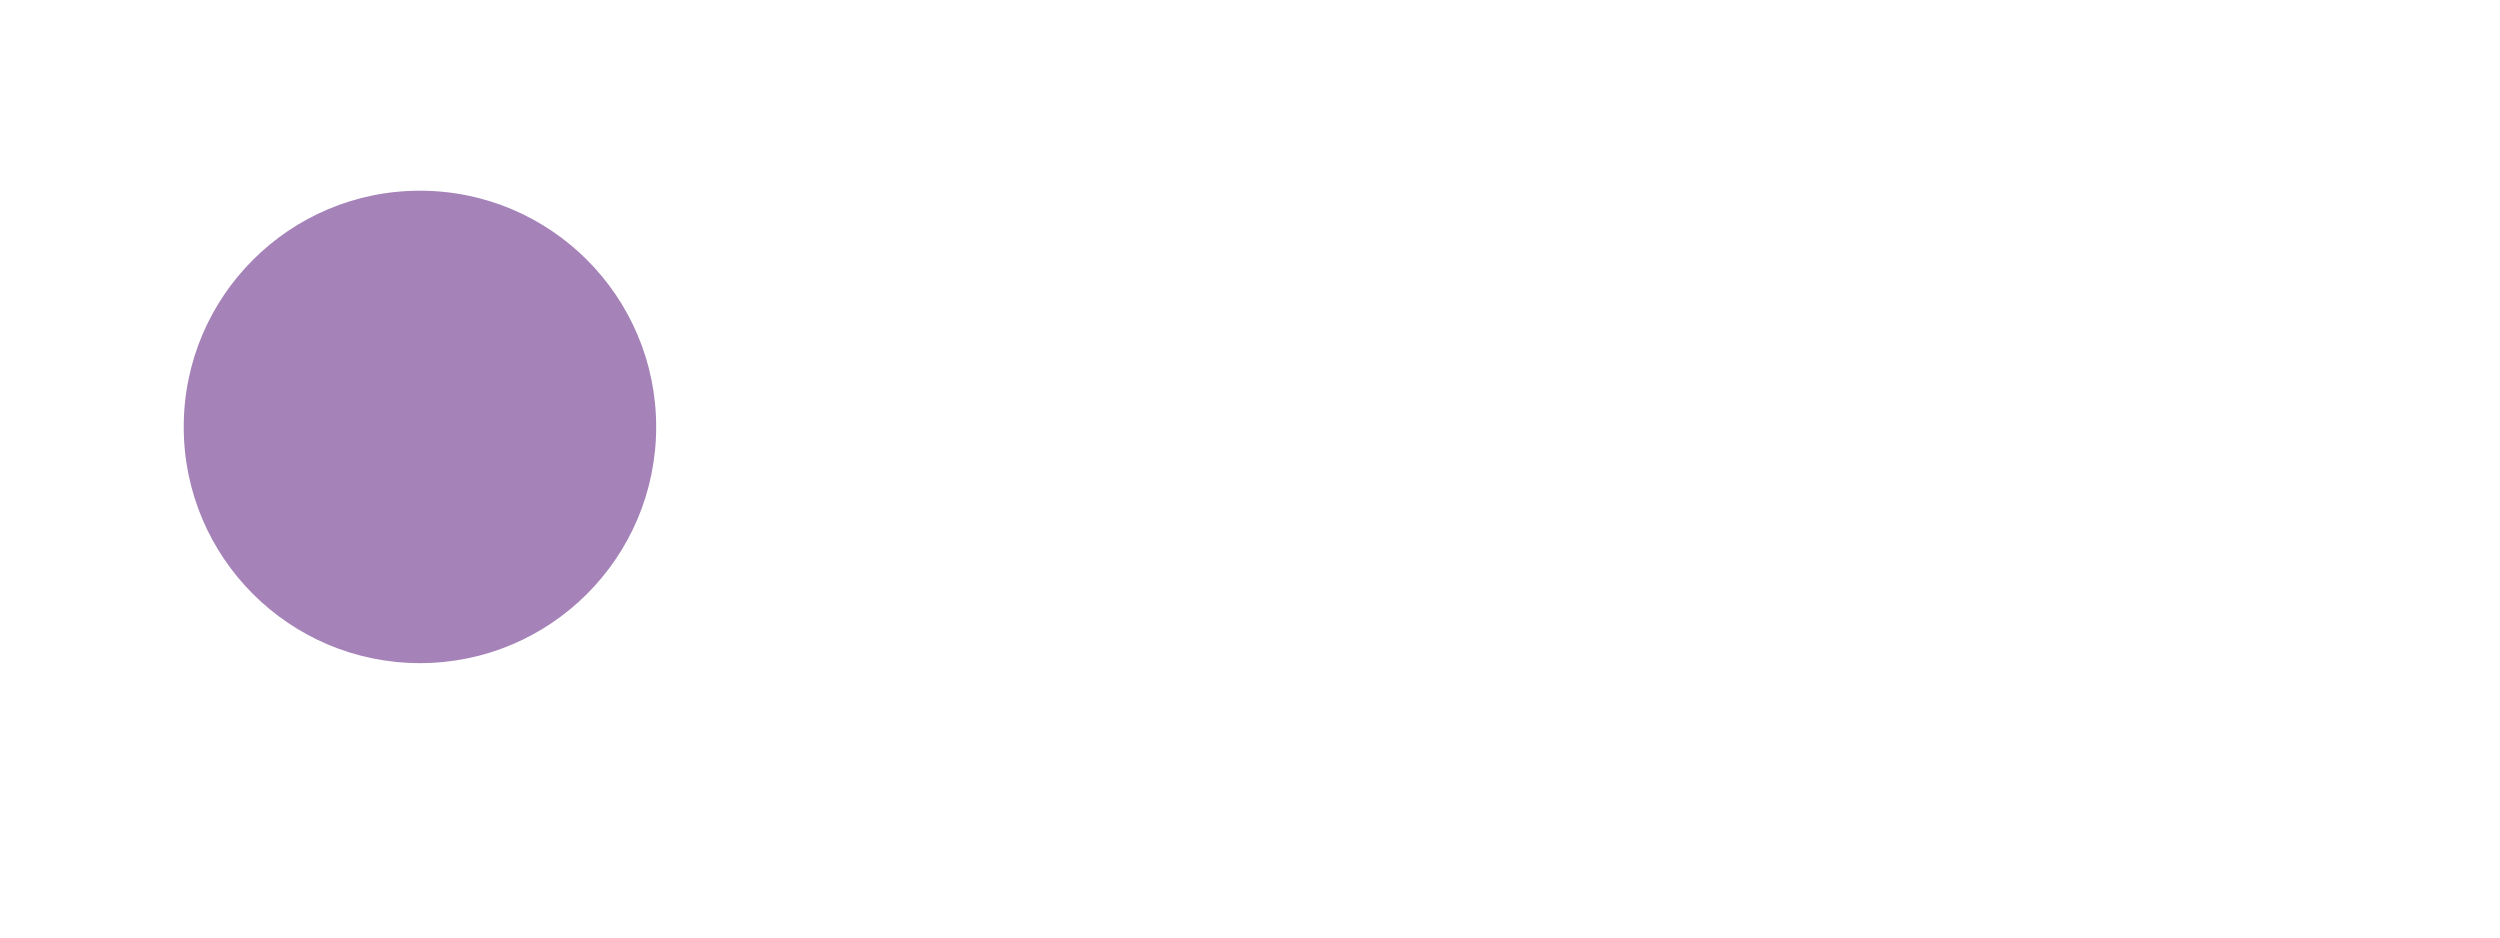
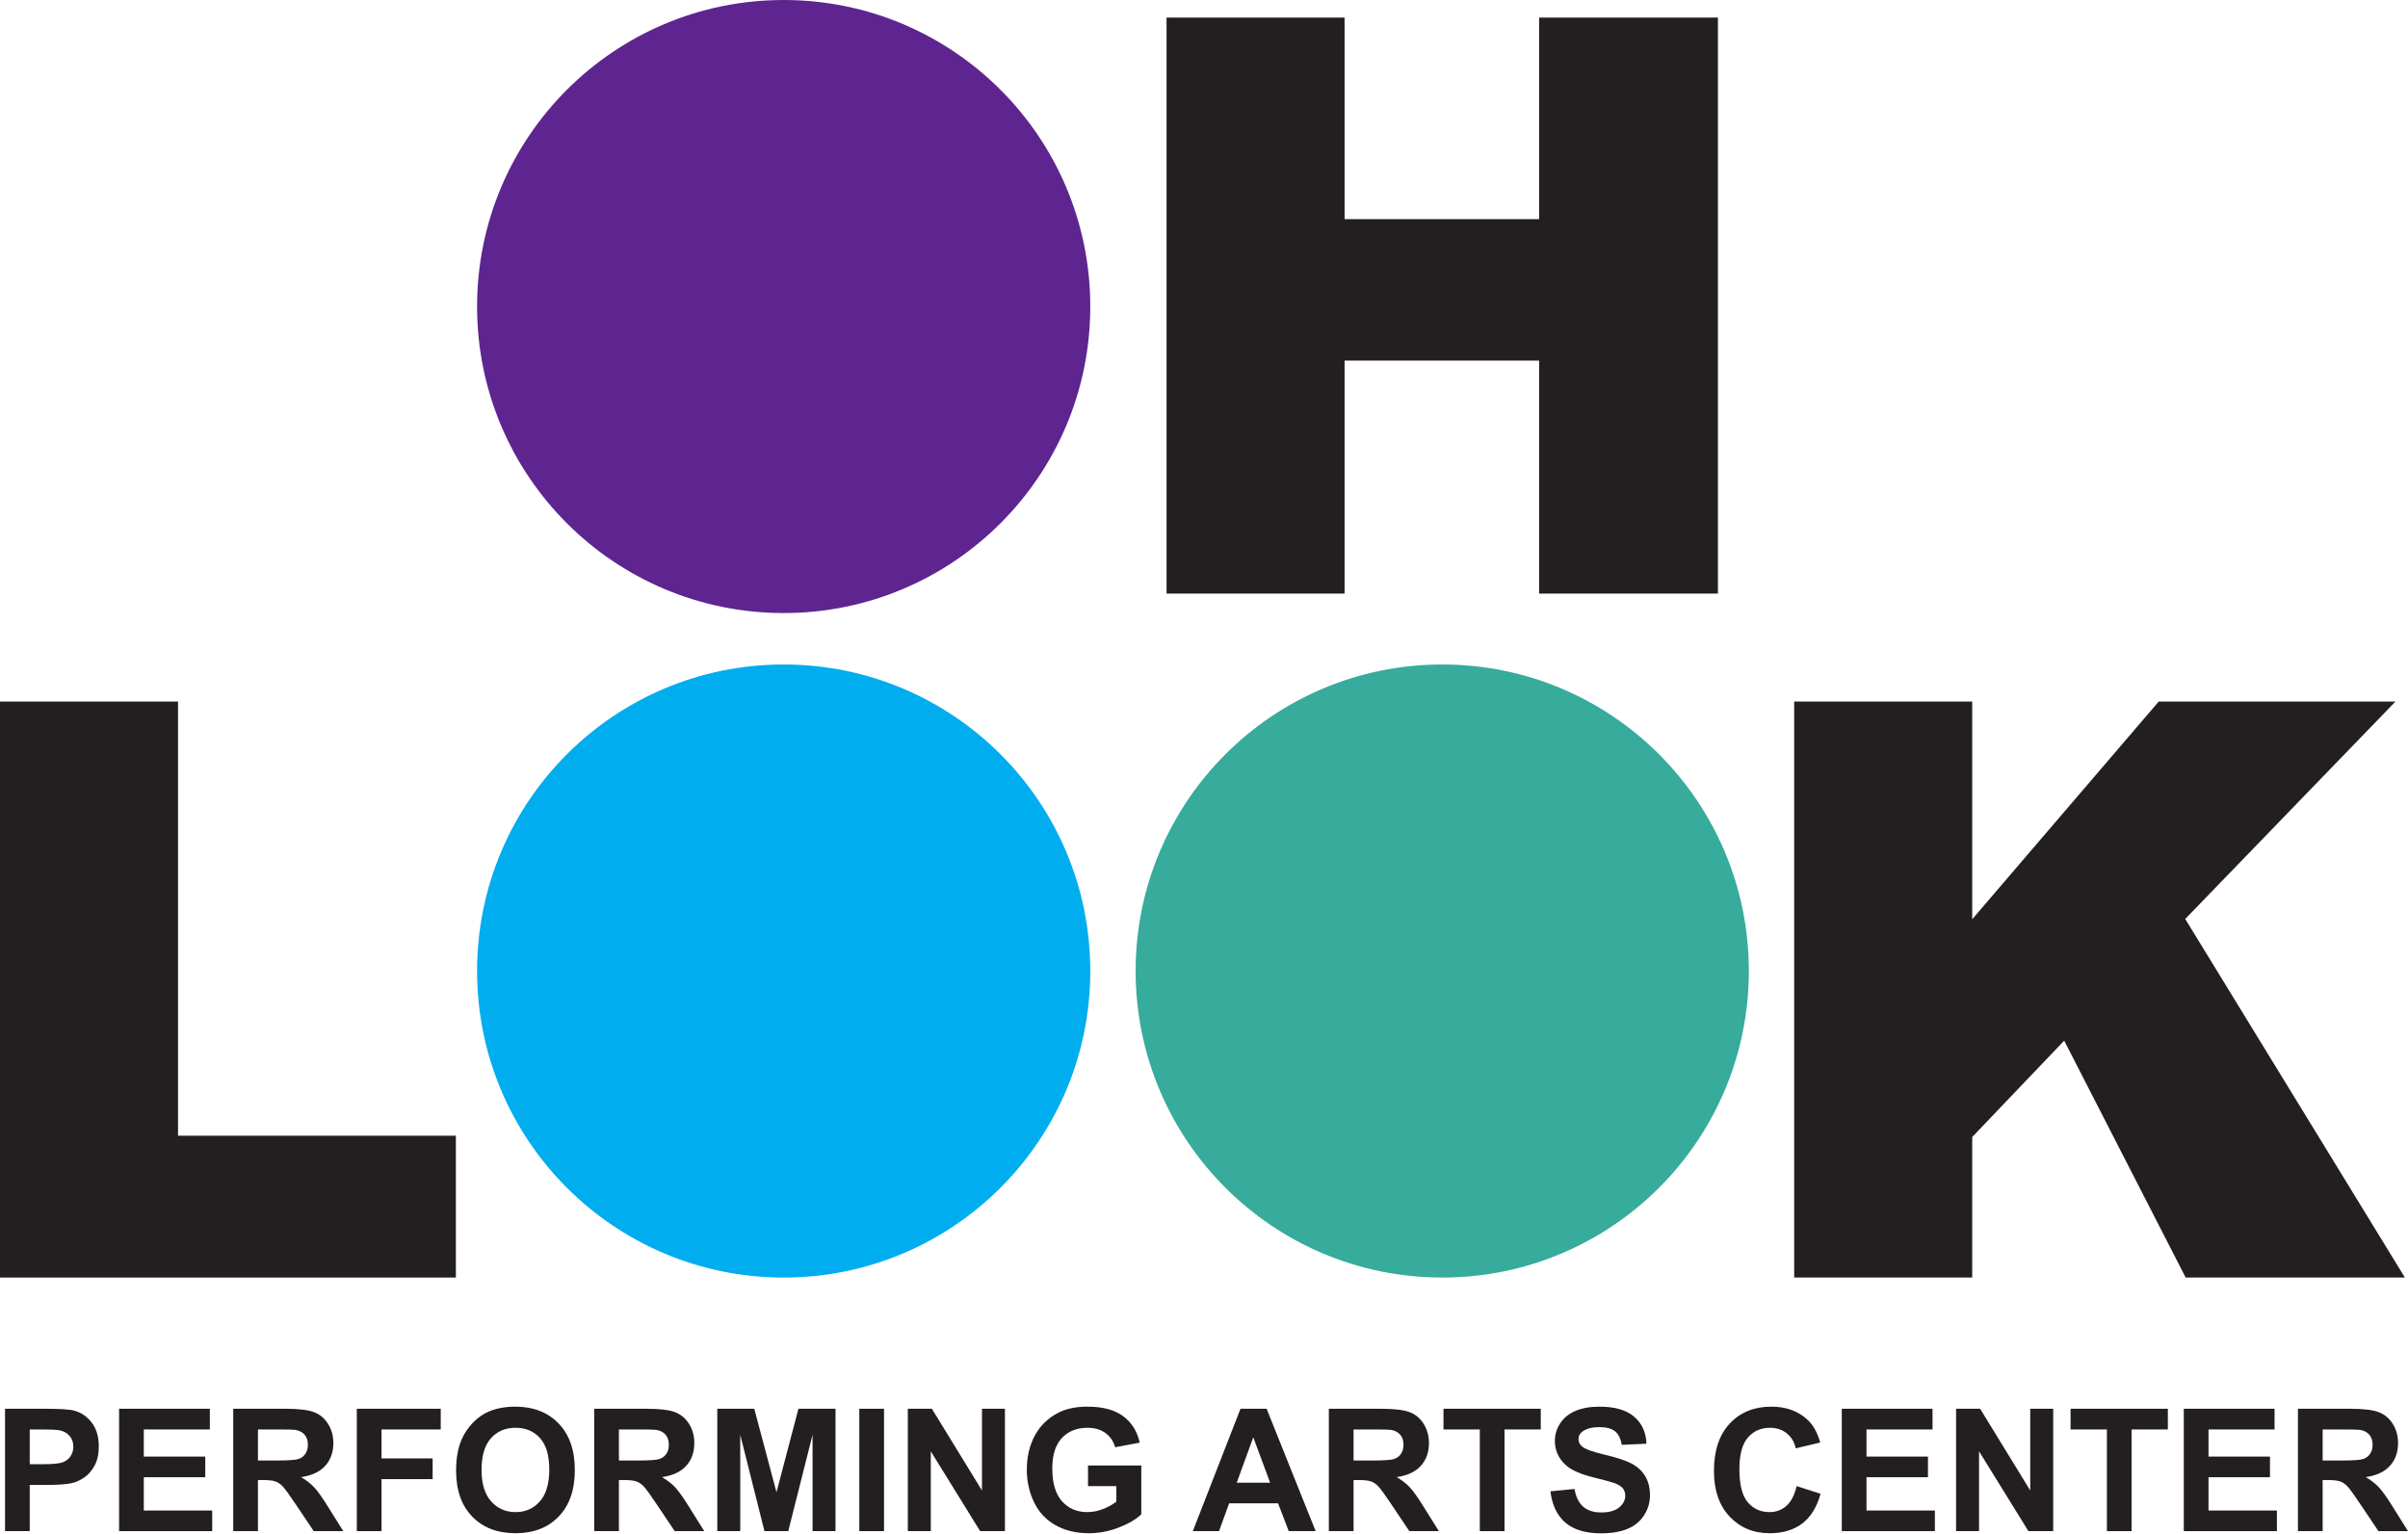
- <svg xmlns="http://www.w3.org/2000/svg" width="800" height="300" viewBox="0 0 211.667 79.375" version="1.1" id="svg8">
-   <defs id="defs2" />
-   <g id="layer1" transform="translate(0,-217.625)">
-     <path style="opacity:0.489;fill:#47006c;fill-opacity:1;stroke:none;stroke-width:0.264;stroke-miterlimit:4;stroke-dasharray:none;stroke-opacity:1" d="m 55.556,253.771 a 20,20 0 0 1 -20,20 20,20 0 0 1 -20,-20 20,20 0 0 1 20,-20 20,20 0 0 1 20,20 z" id="path4518" />
+ <svg xmlns="http://www.w3.org/2000/svg" width="74.513mm" height="47.458mm" viewBox="0 0 74.513 47.458" version="1.1" id="svg700">
+   <defs id="defs694" />
+   <g id="layer1" transform="translate(-81.16363,-69.65501)">
+     <g transform="matrix(0.3527778,0,0,-0.3527778,49.86614,260.1843)" id="g692">
+       <g transform="translate(91.3262,414.667)" id="g44">
+         <path id="path46" style="fill:#231f20;fill-opacity:1;fill-rule:nonzero;stroke:none" d="m 0,0 v -3.047 h 1.187 c 0.854,0 1.425,0.057 1.713,0.169 0.288,0.112 0.514,0.288 0.678,0.527 0.163,0.24 0.245,0.518 0.245,0.835 0,0.391 -0.115,0.713 -0.344,0.967 C 3.25,-0.295 2.959,-0.137 2.607,-0.073 2.349,-0.024 1.829,0 1.047,0 Z M -2.168,-8.921 V 1.816 H 1.311 C 2.629,1.816 3.489,1.763 3.889,1.655 4.504,1.494 5.02,1.144 5.435,0.604 5.85,0.064 6.057,-0.632 6.057,-1.486 6.057,-2.146 5.937,-2.7 5.698,-3.149 5.459,-3.599 5.155,-3.951 4.787,-4.208 4.417,-4.464 4.043,-4.634 3.662,-4.717 3.145,-4.819 2.395,-4.87 1.414,-4.87 H 0 v -4.051 z" />
+       </g>
+       <g transform="translate(99.1631,405.7461)" id="g48">
+         <path id="path50" style="fill:#231f20;fill-opacity:1;fill-rule:nonzero;stroke:none" d="M 0,0 V 10.737 H 7.961 V 8.921 H 2.168 V 6.541 H 7.559 V 4.731 H 2.168 V 1.81 H 8.167 V 0 Z" />
+       </g>
+       <g transform="translate(111.3433,411.9424)" id="g52">
+         <path id="path54" style="fill:#231f20;fill-opacity:1;fill-rule:nonzero;stroke:none" d="M 0,0 H 1.604 C 2.644,0 3.293,0.044 3.552,0.132 3.811,0.22 4.014,0.371 4.16,0.586 4.307,0.801 4.38,1.069 4.38,1.392 4.38,1.753 4.283,2.045 4.091,2.267 3.897,2.489 3.625,2.63 3.274,2.688 3.098,2.713 2.571,2.725 1.692,2.725 H 0 Z M -2.168,-6.196 V 4.541 H 2.395 C 3.542,4.541 4.376,4.444 4.896,4.252 5.416,4.059 5.833,3.716 6.145,3.223 6.458,2.729 6.614,2.166 6.614,1.531 6.614,0.726 6.377,0.06 5.903,-0.465 5.43,-0.99 4.722,-1.32 3.779,-1.457 4.248,-1.73 4.635,-2.031 4.94,-2.358 5.245,-2.686 5.657,-3.267 6.174,-4.102 L 7.485,-6.196 H 4.893 l -1.568,2.337 c -0.556,0.835 -0.937,1.36 -1.142,1.578 -0.205,0.217 -0.423,0.366 -0.652,0.446 -0.23,0.081 -0.594,0.121 -1.092,0.121 H 0 v -4.482 z" />
+       </g>
+       <g transform="translate(120.0151,405.7461)" id="g56">
+         <path id="path58" style="fill:#231f20;fill-opacity:1;fill-rule:nonzero;stroke:none" d="M 0,0 V 10.737 H 7.361 V 8.921 H 2.168 V 6.38 H 6.65 V 4.563 H 2.168 V 0 Z" />
+       </g>
+       <g transform="translate(130.9575,411.1221)" id="g60">
+         <path id="path62" style="fill:#231f20;fill-opacity:1;fill-rule:nonzero;stroke:none" d="m 0,0 c 0,-1.216 0.281,-2.138 0.842,-2.765 0.562,-0.628 1.275,-0.941 2.139,-0.941 0.864,0 1.573,0.311 2.127,0.934 C 5.663,-2.149 5.94,-1.216 5.94,0.029 5.94,1.26 5.67,2.178 5.131,2.783 4.591,3.389 3.875,3.691 2.981,3.691 2.087,3.691 1.367,3.385 0.82,2.772 0.273,2.159 0,1.235 0,0 m -2.234,-0.073 c 0,1.094 0.164,2.011 0.491,2.754 0.244,0.547 0.577,1.038 1,1.472 0.422,0.435 0.885,0.757 1.388,0.967 0.668,0.283 1.44,0.425 2.314,0.425 1.582,0 2.848,-0.491 3.798,-1.473 0.949,-0.981 1.424,-2.345 1.424,-4.093 0,-1.734 -0.471,-3.09 -1.413,-4.07 -0.943,-0.978 -2.203,-1.468 -3.78,-1.468 -1.596,0 -2.866,0.487 -3.808,1.461 -0.943,0.974 -1.414,2.316 -1.414,4.025" />
+       </g>
+       <g transform="translate(143.0059,411.9424)" id="g64">
+         <path id="path66" style="fill:#231f20;fill-opacity:1;fill-rule:nonzero;stroke:none" d="M 0,0 H 1.604 C 2.644,0 3.293,0.044 3.552,0.132 3.811,0.22 4.014,0.371 4.16,0.586 4.307,0.801 4.38,1.069 4.38,1.392 4.38,1.753 4.283,2.045 4.091,2.267 3.897,2.489 3.625,2.63 3.274,2.688 3.098,2.713 2.571,2.725 1.692,2.725 H 0 Z M -2.168,-6.196 V 4.541 H 2.395 C 3.542,4.541 4.376,4.444 4.896,4.252 5.416,4.059 5.833,3.716 6.145,3.223 6.458,2.729 6.614,2.166 6.614,1.531 6.614,0.726 6.377,0.06 5.903,-0.465 5.43,-0.99 4.722,-1.32 3.779,-1.457 4.248,-1.73 4.635,-2.031 4.94,-2.358 5.245,-2.686 5.657,-3.267 6.174,-4.102 L 7.485,-6.196 H 4.893 l -1.568,2.337 c -0.556,0.835 -0.937,1.36 -1.142,1.578 -0.205,0.217 -0.423,0.366 -0.652,0.446 -0.23,0.081 -0.594,0.121 -1.092,0.121 H 0 v -4.482 z" />
+       </g>
+       <g transform="translate(151.6338,405.7461)" id="g68">
+         <path id="path70" style="fill:#231f20;fill-opacity:1;fill-rule:nonzero;stroke:none" d="m 0,0 v 10.737 h 3.245 l 1.948,-7.324 1.926,7.324 h 3.252 V 0 H 8.357 V 8.452 L 6.226,0 H 4.138 L 2.014,8.452 V 0 Z" />
+       </g>
+       <path id="path72" style="fill:#231f20;fill-opacity:1;fill-rule:nonzero;stroke:none" d="m 164.092,416.483 h 2.168 v -10.737 h -2.168 z" />
+       <g transform="translate(168.3477,405.7461)" id="g74">
+         <path id="path76" style="fill:#231f20;fill-opacity:1;fill-rule:nonzero;stroke:none" d="m 0,0 v 10.737 h 2.109 l 4.395,-7.17 v 7.17 H 8.518 V 0 H 6.343 L 2.014,7.002 V 0 Z" />
+       </g>
+       <g transform="translate(184.1533,409.6943)" id="g78">
+         <path id="path80" style="fill:#231f20;fill-opacity:1;fill-rule:nonzero;stroke:none" d="M 0,0 V 1.809 H 4.673 V -2.469 C 4.219,-2.908 3.561,-3.295 2.699,-3.63 1.837,-3.964 0.964,-4.131 0.081,-4.131 c -1.123,0 -2.102,0.235 -2.937,0.706 -0.835,0.472 -1.463,1.146 -1.883,2.022 -0.42,0.877 -0.63,1.83 -0.63,2.86 0,1.118 0.235,2.112 0.703,2.981 0.469,0.87 1.155,1.536 2.059,1.999 0.688,0.357 1.545,0.536 2.57,0.536 1.333,0 2.374,-0.281 3.124,-0.839 C 3.836,5.574 4.319,4.802 4.534,3.815 L 2.38,3.413 C 2.229,3.94 1.945,4.356 1.527,4.661 1.11,4.967 0.588,5.119 -0.037,5.119 c -0.947,0 -1.7,-0.3 -2.259,-0.9 -0.559,-0.601 -0.839,-1.492 -0.839,-2.674 0,-1.274 0.283,-2.231 0.85,-2.867 0.566,-0.638 1.308,-0.956 2.226,-0.956 0.455,0 0.91,0.089 1.366,0.267 0.457,0.178 0.849,0.395 1.176,0.649 V 0 Z" />
+       </g>
+       <g transform="translate(200.1274,409.9941)" id="g82">
+         <path id="path84" style="fill:#231f20;fill-opacity:1;fill-rule:nonzero;stroke:none" d="M 0,0 -1.479,3.984 -2.93,0 Z M 3.992,-4.248 H 1.633 l -0.937,2.439 h -4.292 l -0.886,-2.439 h -2.3 L -2.6,6.489 h 2.292 z" />
+       </g>
+       <g transform="translate(207.4443,411.9424)" id="g86">
+         <path id="path88" style="fill:#231f20;fill-opacity:1;fill-rule:nonzero;stroke:none" d="M 0,0 H 1.604 C 2.644,0 3.293,0.044 3.552,0.132 3.811,0.22 4.014,0.371 4.16,0.586 4.307,0.801 4.38,1.069 4.38,1.392 4.38,1.753 4.283,2.045 4.091,2.267 3.897,2.489 3.625,2.63 3.274,2.688 3.098,2.713 2.571,2.725 1.692,2.725 H 0 Z M -2.168,-6.196 V 4.541 H 2.395 C 3.542,4.541 4.376,4.444 4.896,4.252 5.416,4.059 5.833,3.716 6.145,3.223 6.458,2.729 6.614,2.166 6.614,1.531 6.614,0.726 6.377,0.06 5.903,-0.465 5.43,-0.99 4.722,-1.32 3.779,-1.457 4.248,-1.73 4.635,-2.031 4.94,-2.358 5.245,-2.686 5.657,-3.267 6.174,-4.102 L 7.485,-6.196 H 4.893 l -1.568,2.337 c -0.556,0.835 -0.937,1.36 -1.142,1.578 -0.205,0.217 -0.423,0.366 -0.652,0.446 -0.23,0.081 -0.594,0.121 -1.092,0.121 H 0 v -4.482 z" />
+       </g>
+       <g transform="translate(218.5186,405.7461)" id="g90">
+         <path id="path92" style="fill:#231f20;fill-opacity:1;fill-rule:nonzero;stroke:none" d="m 0,0 v 8.921 h -3.186 v 1.816 H 5.347 V 8.921 H 2.168 V 0 Z" />
+       </g>
+       <g transform="translate(224.7148,409.2402)" id="g94">
+         <path id="path96" style="fill:#231f20;fill-opacity:1;fill-rule:nonzero;stroke:none" d="m 0,0 2.109,0.205 c 0.127,-0.708 0.385,-1.228 0.773,-1.56 0.389,-0.332 0.912,-0.499 1.571,-0.499 0.698,0 1.224,0.148 1.578,0.444 0.354,0.295 0.531,0.64 0.531,1.036 0,0.254 -0.074,0.47 -0.223,0.648 C 6.19,0.452 5.93,0.607 5.559,0.739 5.305,0.827 4.727,0.983 3.823,1.208 2.661,1.496 1.846,1.851 1.377,2.271 0.718,2.861 0.388,3.581 0.388,4.431 0.388,4.978 0.543,5.489 0.854,5.965 1.163,6.441 1.61,6.804 2.193,7.053 2.777,7.302 3.481,7.427 4.307,7.427 5.654,7.427 6.669,7.131 7.35,6.54 8.031,5.949 8.389,5.161 8.423,4.175 L 6.255,4.079 C 6.162,4.631 5.963,5.027 5.658,5.27 5.353,5.511 4.895,5.632 4.285,5.632 3.655,5.632 3.162,5.503 2.805,5.244 2.576,5.078 2.461,4.855 2.461,4.577 2.461,4.323 2.568,4.106 2.783,3.926 3.057,3.696 3.721,3.457 4.775,3.208 5.83,2.959 6.61,2.701 7.115,2.435 7.621,2.169 8.017,1.805 8.302,1.344 8.588,0.882 8.73,0.312 8.73,-0.366 8.73,-0.981 8.56,-1.558 8.218,-2.095 7.876,-2.632 7.393,-3.031 6.768,-3.293 6.143,-3.554 5.364,-3.685 4.431,-3.685 c -1.357,0 -2.4,0.314 -3.127,0.942 C 0.576,-2.116 0.142,-1.201 0,0" />
+       </g>
+       <g transform="translate(246.3066,409.6943)" id="g98">
+         <path id="path100" style="fill:#231f20;fill-opacity:1;fill-rule:nonzero;stroke:none" d="M 0,0 2.102,-0.667 C 1.78,-1.839 1.244,-2.709 0.495,-3.278 c -0.75,-0.569 -1.701,-0.853 -2.853,-0.853 -1.426,0 -2.598,0.486 -3.516,1.461 -0.918,0.974 -1.377,2.306 -1.377,3.995 0,1.787 0.461,3.175 1.384,4.164 0.923,0.989 2.137,1.484 3.64,1.484 1.314,0 2.381,-0.389 3.201,-1.165 C 1.462,5.349 1.829,4.689 2.073,3.83 L -0.073,3.317 C -0.2,3.874 -0.465,4.313 -0.868,4.636 -1.271,4.958 -1.76,5.119 -2.336,5.119 -3.132,5.119 -3.778,4.834 -4.274,4.263 -4.77,3.691 -5.017,2.766 -5.017,1.486 c 0,-1.357 0.244,-2.324 0.732,-2.9 0.489,-0.576 1.123,-0.864 1.905,-0.864 0.576,0 1.071,0.183 1.486,0.549 C -0.479,-1.362 -0.181,-0.786 0,0" />
+       </g>
+       <g transform="translate(250.269,405.7461)" id="g102">
+         <path id="path104" style="fill:#231f20;fill-opacity:1;fill-rule:nonzero;stroke:none" d="M 0,0 V 10.737 H 7.961 V 8.921 H 2.168 V 6.541 H 7.559 V 4.731 H 2.168 V 1.81 H 8.167 V 0 Z" />
+       </g>
+       <g transform="translate(260.2959,405.7461)" id="g106">
+         <path id="path108" style="fill:#231f20;fill-opacity:1;fill-rule:nonzero;stroke:none" d="m 0,0 v 10.737 h 2.109 l 4.395,-7.17 v 7.17 H 8.518 V 0 H 6.343 L 2.014,7.002 V 0 Z" />
+       </g>
+       <g transform="translate(273.5234,405.7461)" id="g110">
+         <path id="path112" style="fill:#231f20;fill-opacity:1;fill-rule:nonzero;stroke:none" d="m 0,0 v 8.921 h -3.186 v 1.816 H 5.347 V 8.921 H 2.168 V 0 Z" />
+       </g>
+       <g transform="translate(280.269,405.7461)" id="g114">
+         <path id="path116" style="fill:#231f20;fill-opacity:1;fill-rule:nonzero;stroke:none" d="M 0,0 V 10.737 H 7.961 V 8.921 H 2.168 V 6.541 H 7.559 V 4.731 H 2.168 V 1.81 H 8.167 V 0 Z" />
+       </g>
+       <g transform="translate(292.4492,411.9424)" id="g118">
+         <path id="path120" style="fill:#231f20;fill-opacity:1;fill-rule:nonzero;stroke:none" d="M 0,0 H 1.604 C 2.644,0 3.293,0.044 3.552,0.132 3.811,0.22 4.014,0.371 4.16,0.586 4.307,0.801 4.38,1.069 4.38,1.392 4.38,1.753 4.283,2.045 4.091,2.267 3.897,2.489 3.625,2.63 3.274,2.688 3.098,2.713 2.571,2.725 1.692,2.725 H 0 Z M -2.168,-6.196 V 4.541 H 2.395 C 3.542,4.541 4.376,4.444 4.896,4.252 5.416,4.059 5.833,3.716 6.145,3.223 6.458,2.729 6.614,2.166 6.614,1.531 6.614,0.726 6.377,0.06 5.903,-0.465 5.43,-0.99 4.722,-1.32 3.779,-1.457 4.248,-1.73 4.635,-2.031 4.94,-2.358 5.245,-2.686 5.657,-3.267 6.174,-4.102 L 7.485,-6.196 H 4.893 l -1.568,2.337 c -0.556,0.835 -0.937,1.36 -1.142,1.578 -0.205,0.217 -0.423,0.366 -0.652,0.446 -0.23,0.081 -0.594,0.121 -1.092,0.121 H 0 v -4.482 z" />
+       </g>
+       <g transform="translate(191.041,538.54)" id="g122">
+         <path id="path124" style="fill:#231f20;fill-opacity:1;fill-rule:nonzero;stroke:none" d="M 0,0 H 15.616 V -17.684 H 32.68 V 0 H 48.364 V -50.536 H 32.68 v 20.442 H 15.616 V -50.536 H 0 Z" />
+       </g>
+       <g transform="translate(88.7173,478.5312)" id="g126">
+         <path id="path128" style="fill:#231f20;fill-opacity:1;fill-rule:nonzero;stroke:none" d="M 0,0 H 15.616 V -38.092 H 39.987 V -50.536 H 0 Z" />
+       </g>
+       <g transform="translate(246.0942,478.5312)" id="g130">
+         <path id="path132" style="fill:#231f20;fill-opacity:1;fill-rule:nonzero;stroke:none" d="M 0,0 H 15.616 V -19.098 L 31.974,0 H 52.742 L 34.301,-19.075 53.569,-50.536 h -19.23 l -10.655,20.783 -8.068,-8.452 V -50.536 H 0 Z" />
+       </g>
+       <g transform="translate(184.3521,513.189)" id="g134">
+         <path id="path136" style="fill:#5e2590;fill-opacity:1;fill-rule:nonzero;stroke:none" d="m 0,0 c 0,14.853 -12.041,26.894 -26.894,26.894 -14.854,0 -26.894,-12.041 -26.894,-26.894 0,-14.854 12.04,-26.894 26.894,-26.894 C -12.041,-26.894 0,-14.854 0,0" />
+       </g>
+       <g transform="translate(184.3521,454.8892)" id="g138">
+         <path id="path140" style="fill:#00adef;fill-opacity:1;fill-rule:nonzero;stroke:none" d="m 0,0 c 0,14.853 -12.041,26.894 -26.894,26.894 -14.854,0 -26.894,-12.041 -26.894,-26.894 0,-14.853 12.04,-26.894 26.894,-26.894 C -12.041,-26.894 0,-14.853 0,0" />
+       </g>
+       <g transform="translate(242.1172,454.8892)" id="g142">
+         <path id="path144" style="fill:#37ab9c;fill-opacity:1;fill-rule:nonzero;stroke:none" d="m 0,0 c 0,14.853 -12.041,26.894 -26.894,26.894 -14.854,0 -26.894,-12.041 -26.894,-26.894 0,-14.853 12.04,-26.894 26.894,-26.894 C -12.041,-26.894 0,-14.853 0,0" />
+       </g>
+     </g>
  </g>
</svg>
